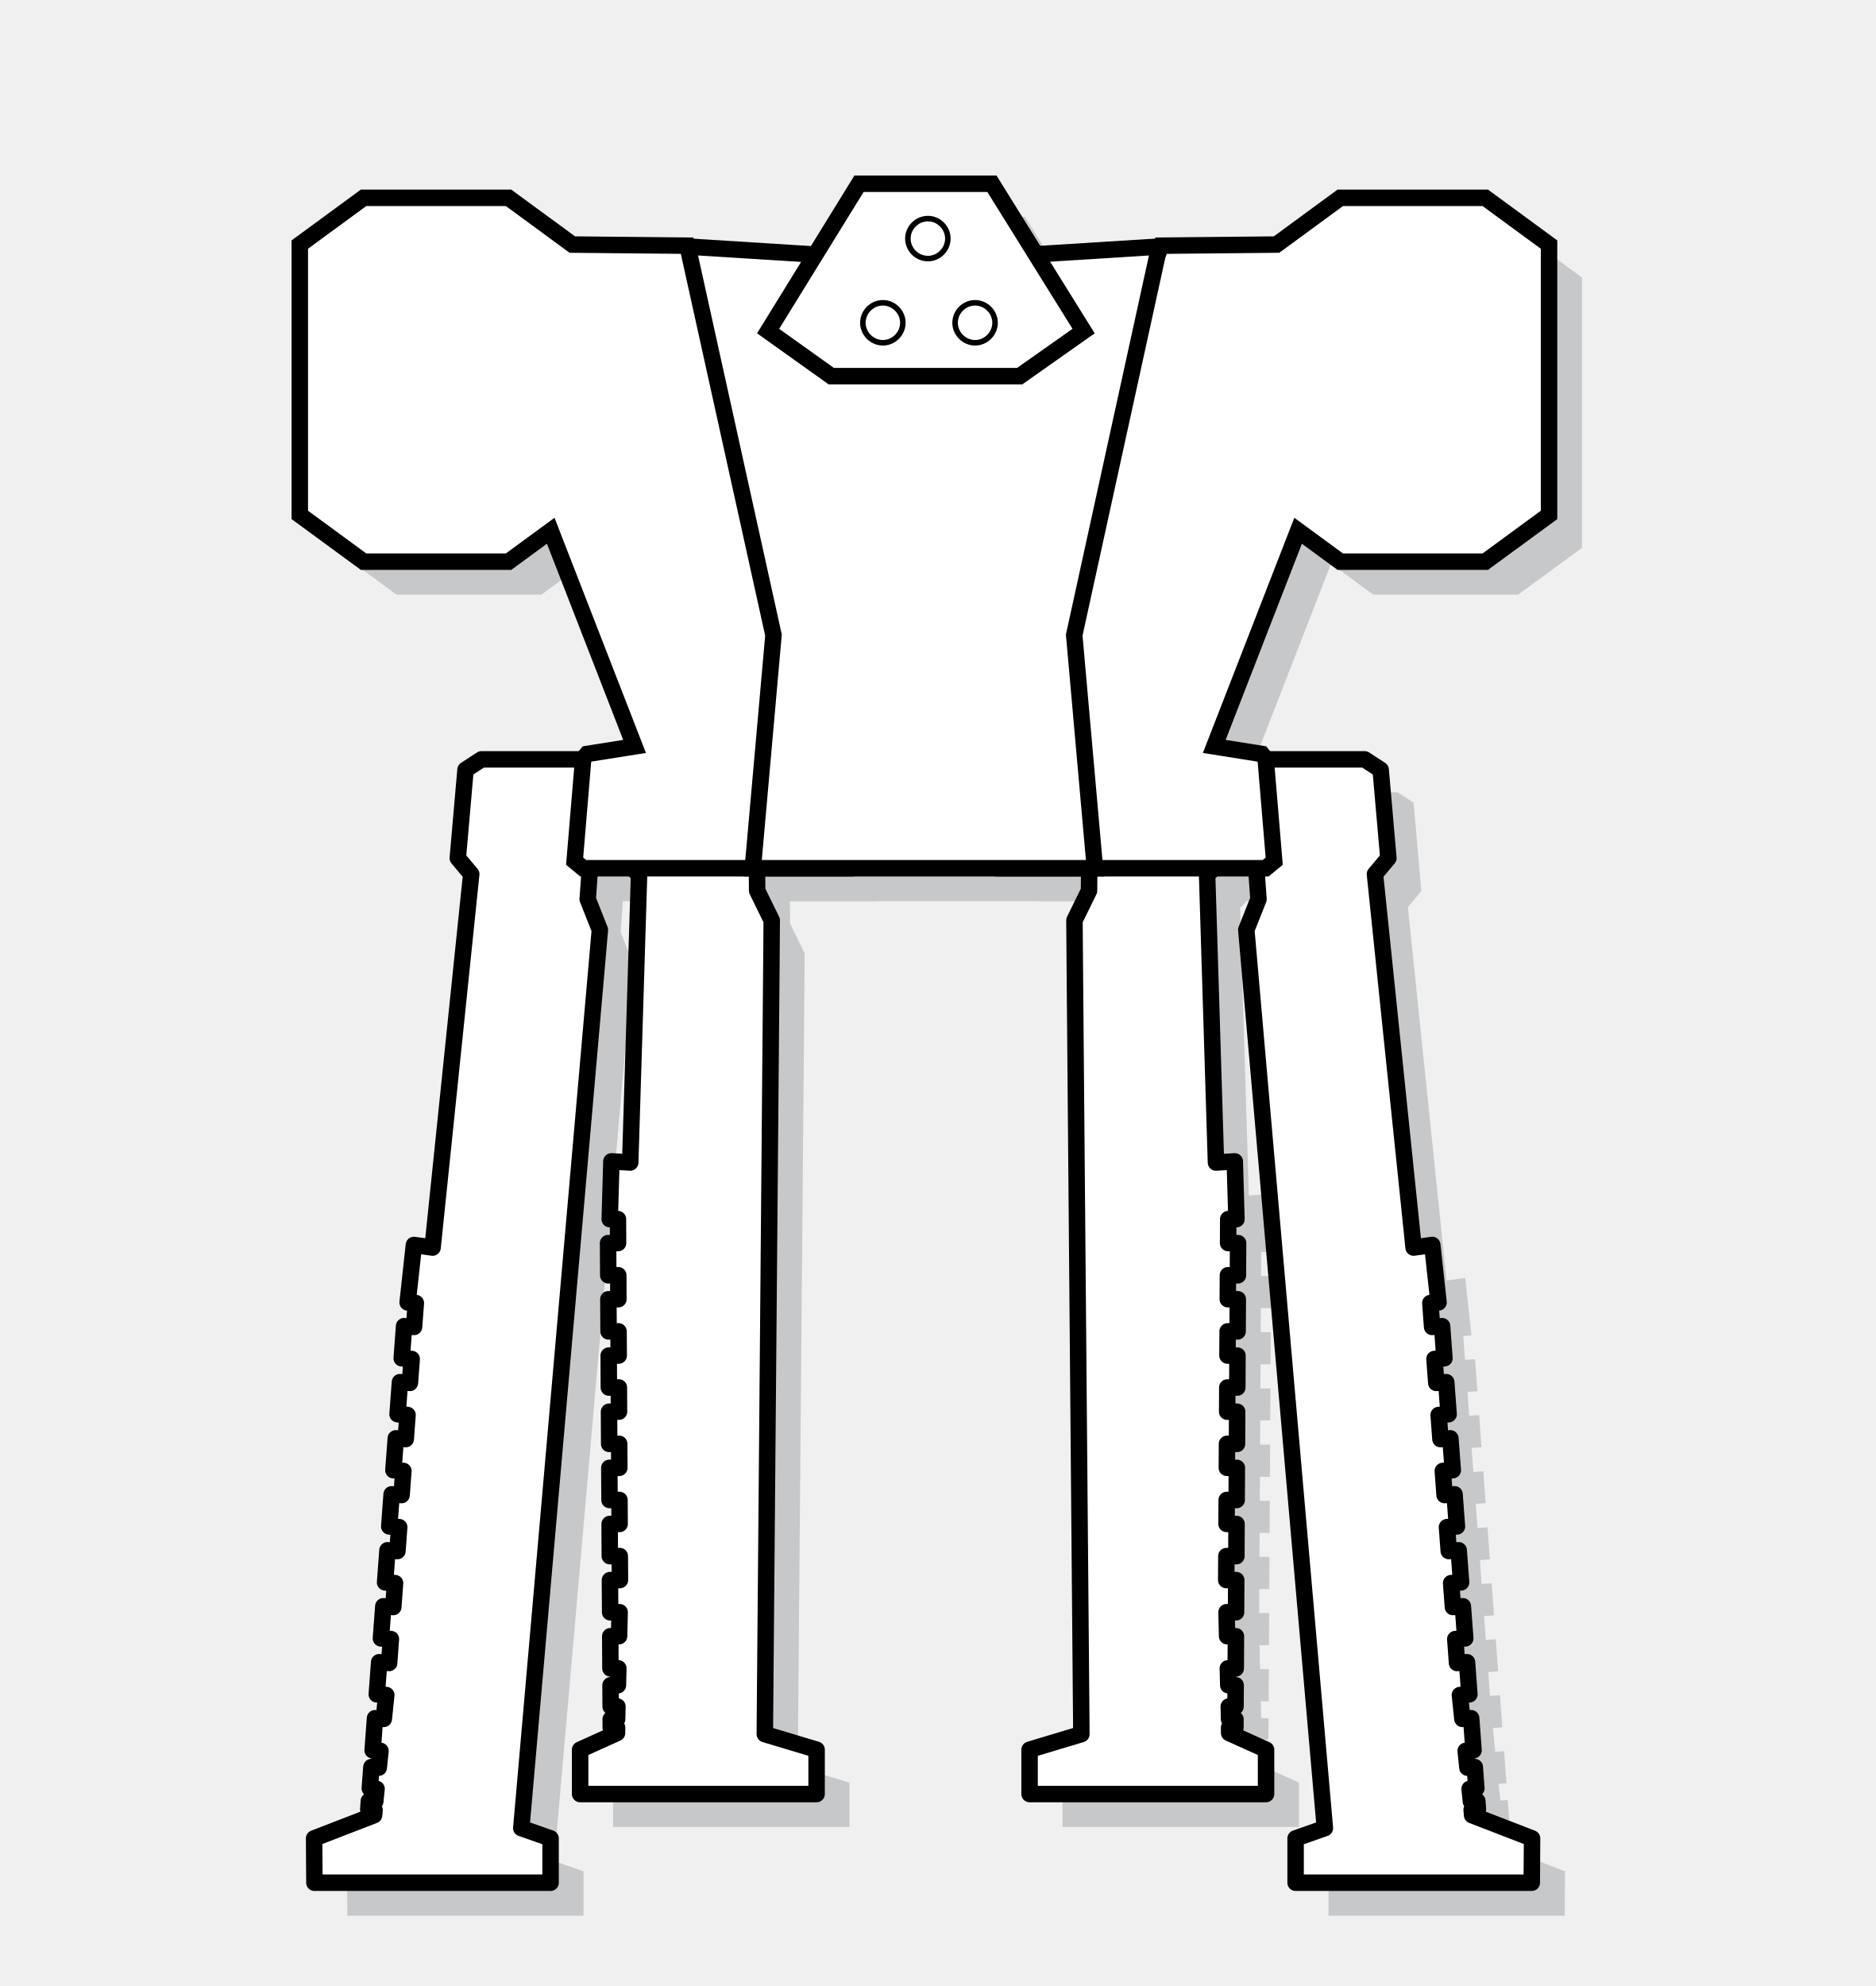
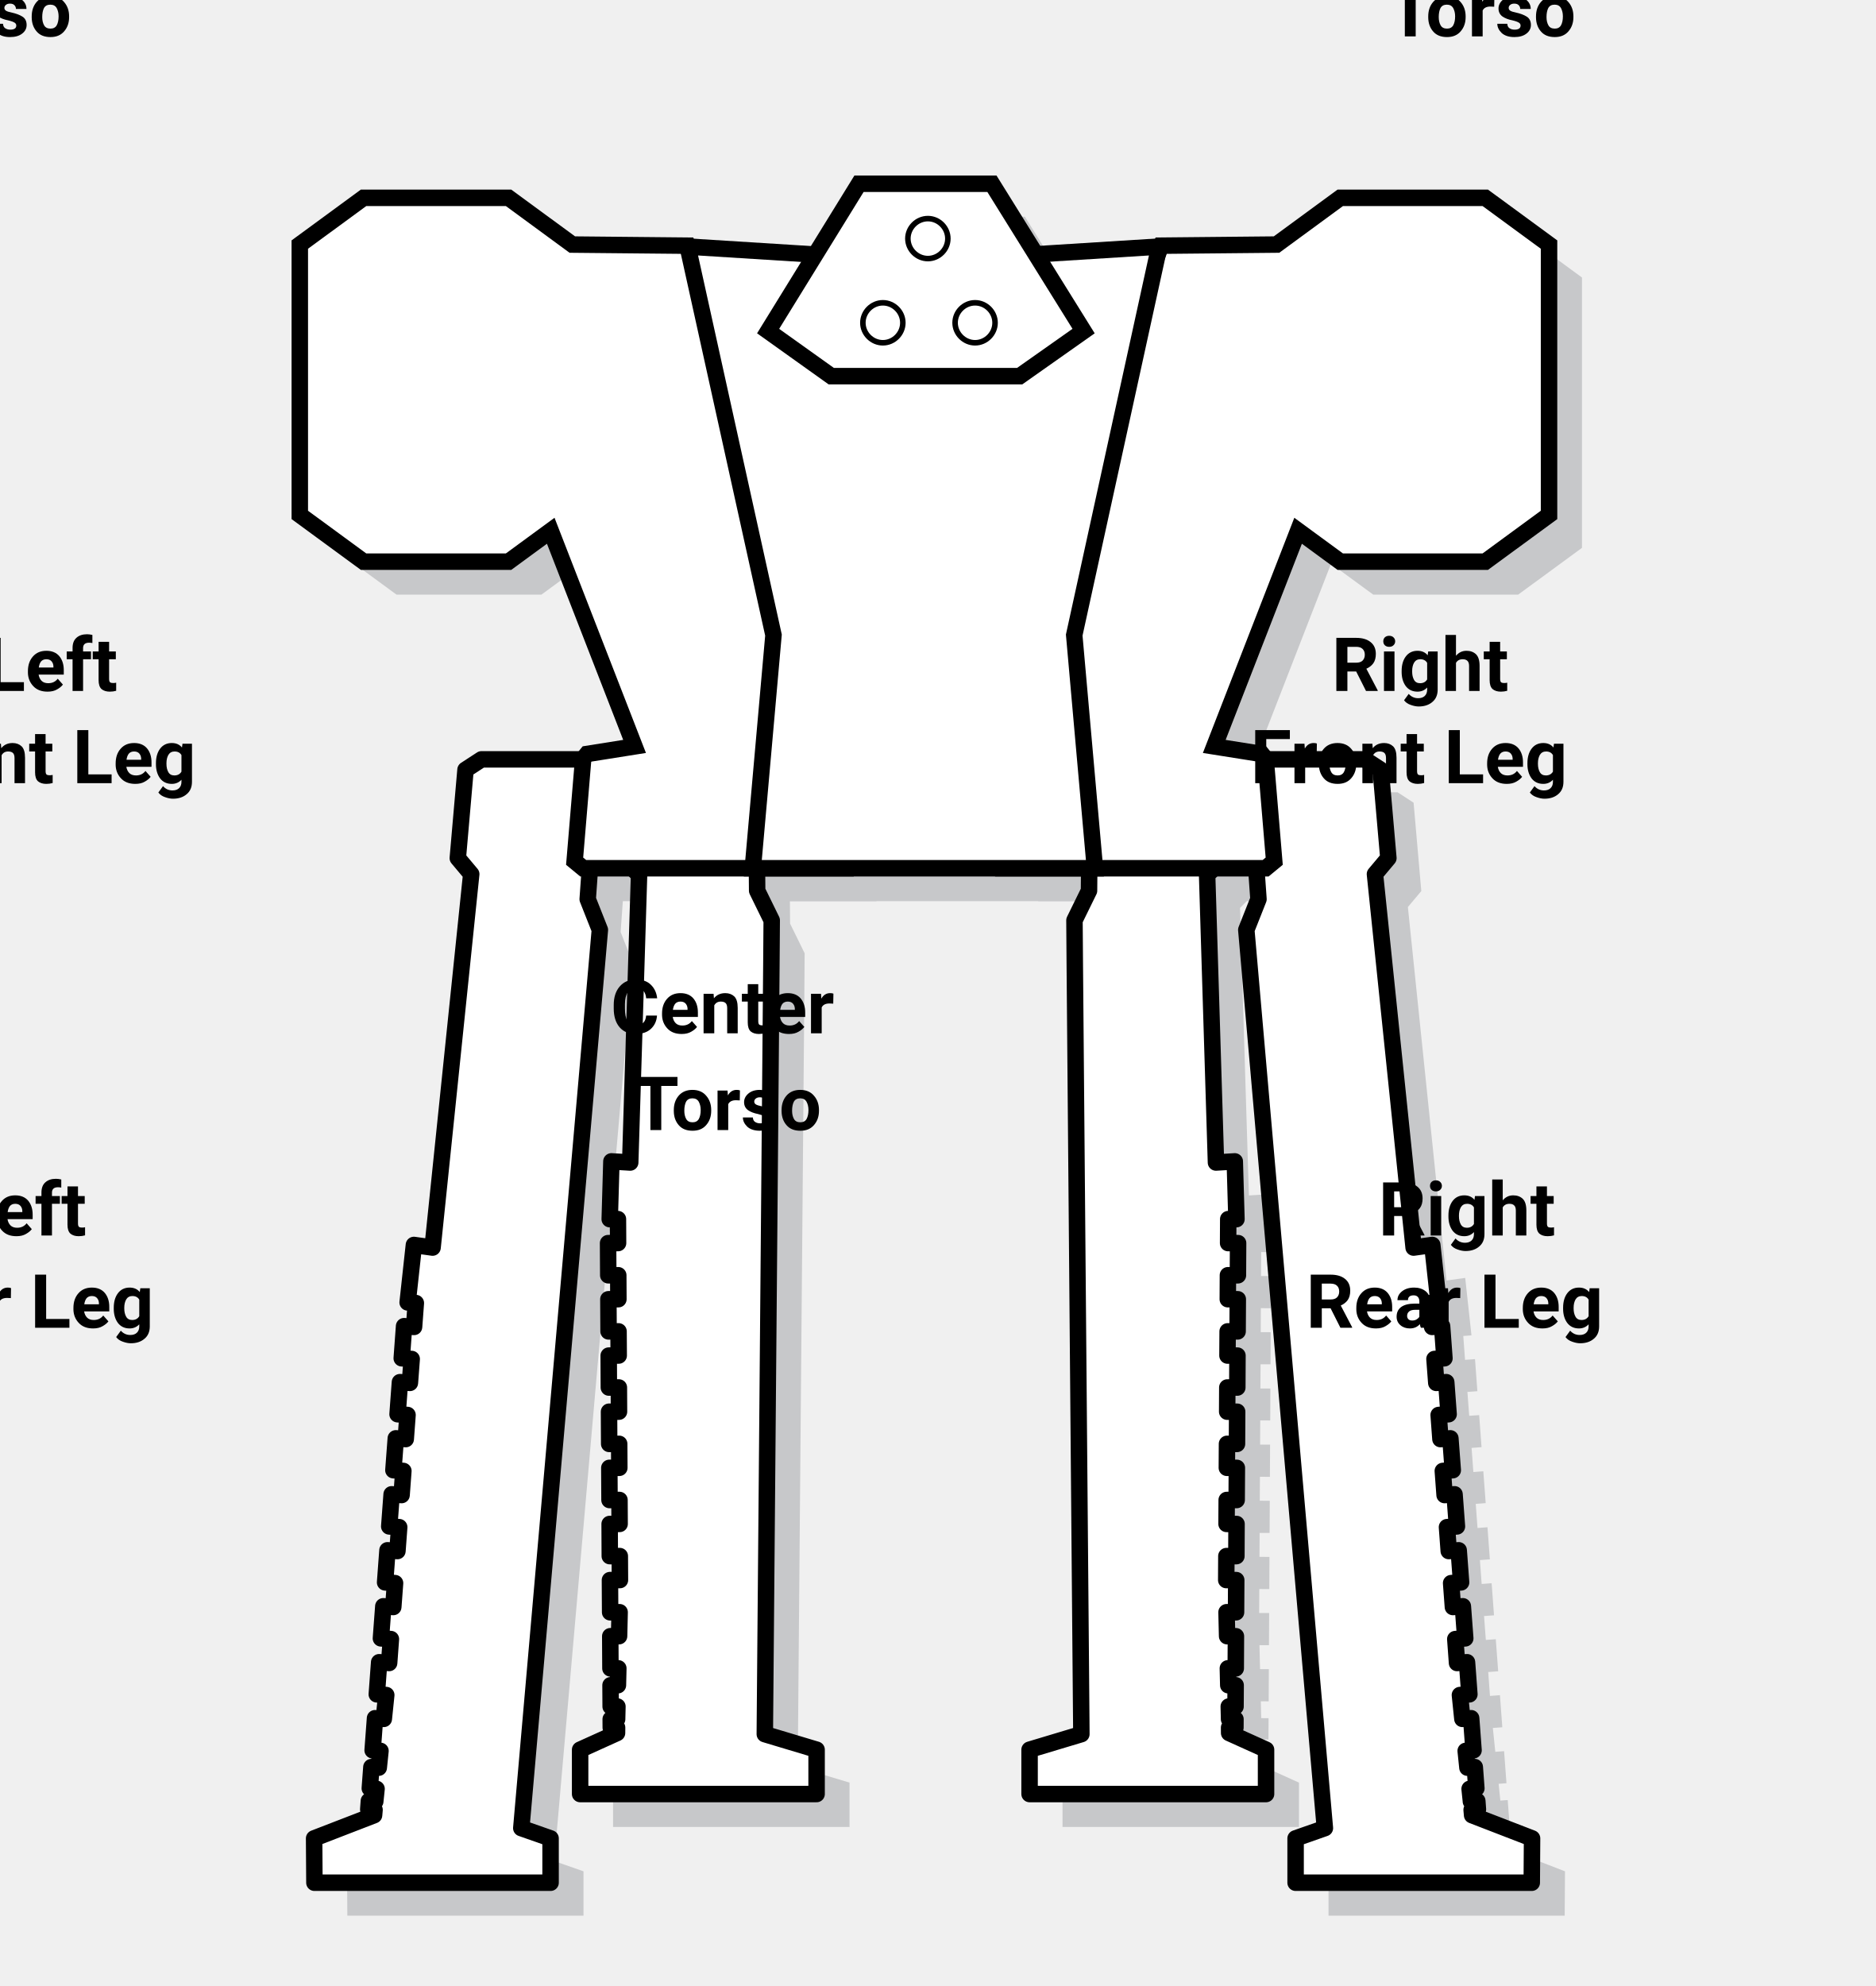
<svg xmlns="http://www.w3.org/2000/svg" viewBox="-2 8 170 180">
  <g transform="matrix(1.03 0 0 1.03 3.557 16.25)">
    <g id="internal_diagram_quad" transform="matrix(1,0,0,-1,-395.3231,374.1915)">
      <g id="structureDiagram" transform="translate(1.675)">
        <g transform="translate(463.3543,304.5805)">
          <path style="fill:#c7c8ca;fill-opacity:1;fill-rule:nonzero;stroke:none" d="m 0,0 -0.724,9.077 -15.135,-1.208 -1.331,-1.026 -0.058,-7.804 1.289,-1.31 -0.778,-25.301 -1.656,0.099 -0.147,-5.083 0.723,0.003 0.011,-2.108 -0.879,-0.005 0.016,-2.83 0.88,0.005 0.011,-2.108 -0.88,-0.006 0.016,-2.828 0.878,0.002 0.014,-2.127 -0.879,-0.005 0.013,-2.811 0.881,0.006 0.011,-2.128 -0.878,-0.005 0.015,-2.833 0.879,0.006 0.013,-2.108 -0.88,-0.005 0.016,-2.83 0.878,0.004 0.012,-2.107 -0.878,-0.006 0.013,-2.829 0.881,0.004 0.012,-2.108 -0.879,-0.004 0.016,-2.833 0.836,0.005 -0.05,-2.107 -0.775,-0.005 0.015,-2.83 0.694,0.004 -0.035,-1.484 -0.65,-0.003 0.011,-1.876 0.595,0.004 -0.025,-1.029 -10e-4,-0.084 -0.565,-0.003 0.005,-0.741 0.556,0.004 -0.004,-0.478 -3.248,-1.468 v -3.902 h 20.812 v 3.903 l -4.557,1.367 0.01,1.301 0.568,66.408 0.029,3.901 -1.281,2.611 -0.027,3.206 z" />
        </g>
        <g transform="translate(448.7133,303.3796)">
          <path style="fill:#c7c8ca;fill-opacity:1;fill-rule:nonzero;stroke:none" d="m 0,0 v 9.105 h -15.183 l -1.408,-0.916 -0.679,-7.775 1.181,-1.408 -3.402,-32.862 -1.643,0.23 -0.551,-5.056 0.721,-0.055 -0.156,-2.101 -0.878,0.065 -0.207,-2.824 0.877,-0.063 -0.158,-2.103 -0.877,0.063 -0.209,-2.82 0.877,-0.067 -0.157,-2.121 -0.876,0.064 -0.21,-2.802 0.877,-0.066 -0.157,-2.121 -0.876,0.066 -0.21,-2.826 0.876,-0.064 -0.155,-2.102 -0.877,0.065 -0.209,-2.823 0.876,-0.066 -0.156,-2.101 -0.876,0.064 -0.211,-2.823 0.877,-0.064 -0.154,-2.104 -0.878,0.067 -0.209,-2.824 0.833,-0.063 -0.216,-2.097 -0.773,0.057 -0.21,-2.821 0.691,-0.053 -0.152,-1.476 -0.648,0.05 -0.14,-1.871 0.594,-0.044 -0.106,-1.024 -0.007,-0.083 -0.563,0.042 -0.054,-0.739 0.553,-0.041 -0.042,-0.475 -5.276,-2.038 0.026,-3.902 h 20.785 v 3.902 l -2.577,0.903 0.113,1.297 6.463,73.855 0.339,3.888 -1.07,2.704 L -5.61,0 Z" />
        </g>
        <g transform="translate(481.4337,304.5805)">
          <path style="fill:#c7c8ca;fill-opacity:1;fill-rule:nonzero;stroke:none" d="m 0,0 0.724,9.077 15.135,-1.208 1.331,-1.026 0.059,-7.804 -1.29,-1.31 0.778,-25.301 1.656,0.099 0.147,-5.083 -0.723,0.003 -0.011,-2.108 0.879,-0.005 -0.016,-2.83 -0.88,0.005 -0.011,-2.108 0.88,-0.006 -0.016,-2.828 -0.878,0.002 -0.014,-2.127 0.879,-0.005 -0.013,-2.811 -0.881,0.006 -0.011,-2.128 0.878,-0.005 -0.015,-2.833 -0.879,0.006 -0.013,-2.108 0.881,-0.005 -0.017,-2.83 -0.878,0.004 -0.012,-2.107 0.878,-0.006 -0.013,-2.829 -0.881,0.004 -0.012,-2.108 0.879,-0.004 -0.016,-2.833 -0.836,0.005 0.05,-2.107 0.775,-0.005 -0.015,-2.83 -0.694,0.004 0.035,-1.484 0.65,-0.003 -0.011,-1.876 -0.595,0.004 0.025,-1.029 10e-4,-0.084 0.564,-0.003 -0.004,-0.741 -0.556,0.004 0.004,-0.478 3.248,-1.468 v -3.902 H 0.333 v 3.903 l 4.557,1.367 -0.01,1.301 -0.568,66.408 -0.029,3.901 1.281,2.611 0.027,3.206 z" />
        </g>
        <g transform="translate(496.0747,303.3796)">
          <path style="fill:#c7c8ca;fill-opacity:1;fill-rule:nonzero;stroke:none" d="m 0,0 v 9.105 h 15.183 l 1.408,-0.916 0.679,-7.775 -1.181,-1.408 3.402,-32.862 1.643,0.23 0.551,-5.056 -0.721,-0.055 0.156,-2.101 0.877,0.065 0.208,-2.824 -0.877,-0.063 0.158,-2.103 0.877,0.063 0.209,-2.82 -0.877,-0.067 0.157,-2.121 0.876,0.064 0.21,-2.802 -0.877,-0.066 0.157,-2.121 0.876,0.066 0.21,-2.826 -0.876,-0.064 0.155,-2.102 0.877,0.065 0.209,-2.823 -0.876,-0.066 0.156,-2.101 0.876,0.064 0.211,-2.823 -0.877,-0.064 0.154,-2.104 0.878,0.067 0.209,-2.824 -0.834,-0.063 0.217,-2.097 0.773,0.057 0.21,-2.821 -0.691,-0.053 0.152,-1.476 0.648,0.05 0.139,-1.871 -0.593,-0.044 0.106,-1.024 0.007,-0.083 0.563,0.042 0.054,-0.739 -0.553,-0.041 0.042,-0.475 5.276,-2.038 -0.026,-3.902 H 9.105 v 3.902 l 2.577,0.903 -0.114,1.297 -6.462,73.855 -0.34,3.888 1.071,2.704 L 5.61,0 Z" />
        </g>
        <g transform="translate(455.414,348.3119)">
          <path style="fill:#c7c8ca;fill-opacity:1;fill-rule:nonzero;stroke:none" d="m 0,0 -3.742,9.373 -10.152,0.098 -5.611,4.114 H -32.264 L -37.877,9.471 V -14.32 l 5.613,-4.113 h 12.759 l 3.713,2.72 7.379,-18.977 -4.179,-0.663 -0.343,-0.425 -0.754,-9.01 0.754,-0.621 h 9.851 2.225 10.839 z" />
        </g>
        <g transform="translate(489.607,348.3119)">
          <path style="fill:#c7c8ca;fill-opacity:1;fill-rule:nonzero;stroke:none" d="m 0,0 3.743,9.373 10.152,0.098 5.61,4.114 H 32.264 L 37.878,9.471 V -14.32 l -5.614,-4.113 H 19.505 l -3.712,2.72 -7.379,-18.977 4.179,-0.663 0.343,-0.425 0.754,-9.01 -0.754,-0.621 H 3.085 0.86 -9.978 Z" />
        </g>
        <g transform="translate(487.5166,302.9032)">
          <path style="fill:#c7c8ca;fill-opacity:1;fill-rule:nonzero;stroke:none" d="m 0,0 h -30.11 l 1.82,20.515 -7.554,34.188 11.651,-0.731 h 18.211 l 11.651,0.731 -7.49,-34.188 z" />
        </g>
        <g transform="translate(458.7545,350.1702)">
          <path style="fill:#c7c8ca;fill-opacity:1;fill-rule:nonzero;stroke:none" d="M 0,0 5.558,-3.967 H 22.139 L 27.766,0 19.699,12.963 h -11.7 z" />
        </g>
        <g transform="translate(460.4563,307.4785)">
          <path style="fill:#ffffff;fill-opacity:1;fill-rule:nonzero;stroke:none" d="m 0,0 -0.724,9.077 -15.135,-1.208 -1.331,-1.026 -0.058,-7.804 1.289,-1.31 -0.778,-25.301 -1.656,0.099 -0.147,-5.083 0.723,0.003 0.011,-2.108 -0.879,-0.005 0.016,-2.83 0.88,0.005 0.011,-2.108 -0.88,-0.006 0.016,-2.829 0.878,0.003 0.014,-2.127 -0.879,-0.005 0.013,-2.811 0.881,0.006 0.011,-2.128 -0.878,-0.005 0.015,-2.833 0.879,0.006 0.013,-2.108 -0.88,-0.005 0.016,-2.83 0.878,0.004 0.012,-2.107 -0.878,-0.006 0.013,-2.829 0.881,0.004 0.012,-2.108 -0.879,-0.004 0.016,-2.833 0.836,0.005 -0.05,-2.107 -0.775,-0.005 0.015,-2.83 0.694,0.004 -0.035,-1.484 -0.65,-0.003 0.011,-1.876 0.595,0.004 -0.025,-1.029 -10e-4,-0.084 -0.565,-0.003 0.005,-0.741 0.556,0.004 -0.004,-0.478 -3.248,-1.468 v -3.902 h 20.812 v 3.903 l -4.557,1.367 0.01,1.301 0.568,66.408 0.029,3.901 -1.281,2.611 -0.027,3.206 z" id="isRLL" loc="RLL" class="structure unitLocation" />
        </g>
        <g transform="translate(460.4563,307.4785)">
          <path style="fill:none;stroke:#000000;stroke-width:1.449;stroke-linecap:butt;stroke-linejoin:round;stroke-miterlimit:2.414;stroke-dasharray:none;stroke-opacity:1" d="m 0,0 -0.724,9.077 -15.135,-1.208 -1.331,-1.026 -0.058,-7.804 1.289,-1.31 -0.778,-25.301 -1.656,0.099 -0.147,-5.083 0.723,0.003 0.011,-2.108 -0.879,-0.005 0.016,-2.83 0.88,0.005 0.011,-2.108 -0.88,-0.006 0.016,-2.829 0.878,0.003 0.014,-2.127 -0.879,-0.005 0.013,-2.811 0.881,0.006 0.011,-2.128 -0.878,-0.005 0.015,-2.833 0.879,0.006 0.013,-2.108 -0.88,-0.005 0.016,-2.83 0.878,0.004 0.012,-2.107 -0.878,-0.006 0.013,-2.829 0.881,0.004 0.012,-2.108 -0.879,-0.004 0.016,-2.833 0.836,0.005 -0.05,-2.107 -0.775,-0.005 0.015,-2.83 0.694,0.004 -0.035,-1.484 -0.65,-0.003 0.011,-1.876 0.595,0.004 -0.025,-1.029 -10e-4,-0.084 -0.565,-0.003 0.005,-0.741 0.556,0.004 -0.004,-0.478 -3.248,-1.468 v -3.902 h 20.812 v 3.903 l -4.557,1.367 0.01,1.301 0.568,66.408 0.029,3.901 -1.281,2.611 -0.027,3.206 z" />
        </g>
        <g transform="translate(445.8153,306.2776)">
          <path style="fill:#ffffff;fill-opacity:1;fill-rule:nonzero;stroke:none" d="m 0,0 v 9.105 h -15.183 l -1.408,-0.916 -0.679,-7.775 1.181,-1.408 -3.402,-32.862 -1.643,0.23 -0.551,-5.056 0.721,-0.055 -0.156,-2.101 -0.878,0.065 -0.207,-2.824 0.877,-0.063 -0.158,-2.103 -0.877,0.063 -0.209,-2.82 0.877,-0.067 -0.157,-2.121 -0.876,0.064 -0.21,-2.802 0.877,-0.066 -0.157,-2.121 -0.876,0.066 -0.21,-2.826 0.876,-0.065 -0.155,-2.101 -0.877,0.065 -0.209,-2.823 0.876,-0.066 -0.156,-2.101 -0.876,0.064 -0.211,-2.823 0.877,-0.064 -0.154,-2.104 -0.878,0.067 -0.209,-2.824 0.833,-0.063 -0.216,-2.097 -0.773,0.057 -0.21,-2.821 0.691,-0.053 -0.152,-1.476 -0.648,0.05 -0.14,-1.871 0.594,-0.044 -0.106,-1.024 -0.007,-0.083 -0.563,0.042 -0.054,-0.739 0.553,-0.041 -0.042,-0.475 -5.276,-2.038 0.026,-3.902 h 20.785 v 3.902 l -2.577,0.903 0.113,1.297 6.463,73.855 0.339,3.888 -1.07,2.703 L -5.61,0 Z" id="isFLL" loc="FLL" class="structure unitLocation" />
        </g>
        <g transform="translate(445.8153,306.2776)">
          <path style="fill:none;stroke:#000000;stroke-width:1.449;stroke-linecap:butt;stroke-linejoin:round;stroke-miterlimit:2.414;stroke-dasharray:none;stroke-opacity:1" d="m 0,0 v 9.105 h -15.183 l -1.408,-0.916 -0.679,-7.775 1.181,-1.408 -3.402,-32.862 -1.643,0.23 -0.551,-5.056 0.721,-0.055 -0.156,-2.101 -0.878,0.065 -0.207,-2.824 0.877,-0.063 -0.158,-2.103 -0.877,0.063 -0.209,-2.82 0.877,-0.067 -0.157,-2.121 -0.876,0.064 -0.21,-2.802 0.877,-0.066 -0.157,-2.121 -0.876,0.066 -0.21,-2.826 0.876,-0.065 -0.155,-2.101 -0.877,0.065 -0.209,-2.823 0.876,-0.066 -0.156,-2.101 -0.876,0.064 -0.211,-2.823 0.877,-0.064 -0.154,-2.104 -0.878,0.067 -0.209,-2.824 0.833,-0.063 -0.216,-2.097 -0.773,0.057 -0.21,-2.821 0.691,-0.053 -0.152,-1.476 -0.648,0.05 -0.14,-1.871 0.594,-0.044 -0.106,-1.024 -0.007,-0.083 -0.563,0.042 -0.054,-0.739 0.553,-0.041 -0.042,-0.475 -5.276,-2.038 0.026,-3.902 h 20.785 v 3.902 l -2.577,0.903 0.113,1.297 6.463,73.855 0.339,3.888 -1.07,2.703 L -5.61,0 Z" />
        </g>
        <g transform="translate(478.5358,307.4785)">
          <path style="fill:#ffffff;fill-opacity:1;fill-rule:nonzero;stroke:none" d="m 0,0 0.724,9.077 15.135,-1.208 1.331,-1.026 0.059,-7.804 -1.29,-1.31 0.778,-25.301 1.656,0.099 0.147,-5.083 -0.723,0.003 -0.011,-2.108 0.879,-0.005 -0.016,-2.83 -0.88,0.005 -0.011,-2.108 0.88,-0.006 -0.016,-2.829 -0.878,0.003 -0.014,-2.127 0.879,-0.005 -0.013,-2.811 -0.881,0.006 -0.011,-2.128 0.878,-0.005 -0.015,-2.833 -0.879,0.006 -0.013,-2.108 0.881,-0.005 -0.017,-2.83 -0.878,0.004 -0.012,-2.107 0.878,-0.006 -0.013,-2.829 -0.881,0.004 -0.012,-2.108 0.879,-0.004 -0.016,-2.833 -0.836,0.005 0.05,-2.107 0.775,-0.005 -0.015,-2.83 -0.694,0.004 0.035,-1.484 0.65,-0.003 -0.011,-1.876 -0.595,0.004 0.025,-1.029 10e-4,-0.084 0.564,-0.003 -0.004,-0.741 -0.556,0.004 0.004,-0.478 3.248,-1.468 v -3.902 H 0.333 v 3.903 l 4.557,1.367 -0.01,1.301 -0.568,66.408 -0.029,3.901 1.281,2.611 0.027,3.206 z" id="isRRL" loc="RRL" class="structure unitLocation" />
        </g>
        <g transform="translate(478.5358,307.4785)">
          <path style="fill:none;stroke:#000000;stroke-width:1.449;stroke-linecap:butt;stroke-linejoin:round;stroke-miterlimit:2.414;stroke-dasharray:none;stroke-opacity:1" d="m 0,0 0.724,9.077 15.135,-1.208 1.331,-1.026 0.059,-7.804 -1.29,-1.31 0.778,-25.301 1.656,0.099 0.147,-5.083 -0.723,0.003 -0.011,-2.108 0.879,-0.005 -0.016,-2.83 -0.88,0.005 -0.011,-2.108 0.88,-0.006 -0.016,-2.829 -0.878,0.003 -0.014,-2.127 0.879,-0.005 -0.013,-2.811 -0.881,0.006 -0.011,-2.128 0.878,-0.005 -0.015,-2.833 -0.879,0.006 -0.013,-2.108 0.881,-0.005 -0.017,-2.83 -0.878,0.004 -0.012,-2.107 0.878,-0.006 -0.013,-2.829 -0.881,0.004 -0.012,-2.108 0.879,-0.004 -0.016,-2.833 -0.836,0.005 0.05,-2.107 0.775,-0.005 -0.015,-2.83 -0.694,0.004 0.035,-1.484 0.65,-0.003 -0.011,-1.876 -0.595,0.004 0.025,-1.029 10e-4,-0.084 0.564,-0.003 -0.004,-0.741 -0.556,0.004 0.004,-0.478 3.248,-1.468 v -3.902 H 0.333 v 3.903 l 4.557,1.367 -0.01,1.301 -0.568,66.408 -0.029,3.901 1.281,2.611 0.027,3.206 z" />
        </g>
        <g transform="translate(493.1768,306.2776)">
          <path style="fill:#ffffff;fill-opacity:1;fill-rule:nonzero;stroke:none" d="m 0,0 v 9.105 h 15.183 l 1.408,-0.916 0.679,-7.775 -1.181,-1.408 3.402,-32.862 1.643,0.23 0.551,-5.056 -0.721,-0.055 0.156,-2.101 0.877,0.065 0.208,-2.824 -0.877,-0.063 0.158,-2.103 0.877,0.063 0.209,-2.82 -0.877,-0.067 0.157,-2.121 0.876,0.064 0.21,-2.802 -0.877,-0.066 0.157,-2.121 0.876,0.066 0.21,-2.826 -0.876,-0.065 0.155,-2.101 0.877,0.065 0.209,-2.823 -0.876,-0.066 0.156,-2.101 0.876,0.064 0.211,-2.823 -0.877,-0.064 0.154,-2.104 0.878,0.067 0.209,-2.824 -0.834,-0.063 0.217,-2.097 0.773,0.057 0.21,-2.821 -0.691,-0.053 0.152,-1.476 0.648,0.05 0.139,-1.871 -0.594,-0.044 0.107,-1.024 0.006,-0.083 0.564,0.042 0.054,-0.739 -0.553,-0.041 0.042,-0.475 5.276,-2.038 -0.026,-3.902 H 9.105 v 3.902 l 2.577,0.903 -0.114,1.297 -6.462,73.855 -0.34,3.888 1.071,2.703 L 5.61,0 Z" id="isFRL" loc="FRL" class="structure unitLocation" />
        </g>
        <g transform="translate(493.1768,306.2776)">
          <path style="fill:none;stroke:#000000;stroke-width:1.449;stroke-linecap:butt;stroke-linejoin:round;stroke-miterlimit:2.414;stroke-dasharray:none;stroke-opacity:1" d="m 0,0 v 9.105 h 15.183 l 1.408,-0.916 0.679,-7.775 -1.181,-1.408 3.402,-32.862 1.643,0.23 0.551,-5.056 -0.721,-0.055 0.156,-2.101 0.877,0.065 0.208,-2.824 -0.877,-0.063 0.158,-2.103 0.877,0.063 0.209,-2.82 -0.877,-0.067 0.157,-2.121 0.876,0.064 0.21,-2.802 -0.877,-0.066 0.157,-2.121 0.876,0.066 0.21,-2.826 -0.876,-0.065 0.155,-2.101 0.877,0.065 0.209,-2.823 -0.876,-0.066 0.156,-2.101 0.876,0.064 0.211,-2.823 -0.877,-0.064 0.154,-2.104 0.878,0.067 0.209,-2.824 -0.834,-0.063 0.217,-2.097 0.773,0.057 0.21,-2.821 -0.691,-0.053 0.152,-1.476 0.648,0.05 0.139,-1.871 -0.594,-0.044 0.107,-1.024 0.006,-0.083 0.564,0.042 0.054,-0.739 -0.553,-0.041 0.042,-0.475 5.276,-2.038 -0.026,-3.902 H 9.105 v 3.902 l 2.577,0.903 -0.114,1.297 -6.462,73.855 -0.34,3.888 1.071,2.703 L 5.61,0 Z" />
        </g>
        <g transform="translate(452.5161,351.2098)">
          <path style="fill:#ffffff;fill-opacity:1;fill-rule:nonzero;stroke:none" d="m 0,0 -3.742,9.373 -10.152,0.098 -5.611,4.114 H -32.264 L -37.877,9.471 V -14.32 l 5.613,-4.113 h 12.759 l 3.713,2.72 7.379,-18.977 -4.179,-0.663 -0.343,-0.425 -0.754,-9.01 0.754,-0.621 h 9.851 2.225 10.839 z" id="isLT" loc="LT" class="structure unitLocation" />
        </g>
        <g transform="translate(452.5161,351.2098)">
          <path style="fill:none;stroke:#000000;stroke-width:1.449;stroke-linecap:butt;stroke-linejoin:miter;stroke-miterlimit:4;stroke-dasharray:none;stroke-opacity:1" d="m 0,0 -3.742,9.373 -10.152,0.098 -5.611,4.114 H -32.264 L -37.877,9.471 V -14.32 l 5.613,-4.113 h 12.759 l 3.713,2.72 7.379,-18.977 -4.179,-0.663 -0.343,-0.425 -0.754,-9.01 0.754,-0.621 h 9.851 2.225 10.839 z" />
        </g>
        <g transform="translate(486.709,351.2098)">
          <path style="fill:#ffffff;fill-opacity:1;fill-rule:nonzero;stroke:none" d="m 0,0 3.743,9.373 10.152,0.098 5.61,4.114 H 32.264 L 37.878,9.471 V -14.32 l -5.614,-4.113 H 19.505 l -3.712,2.72 -7.379,-18.977 4.179,-0.663 0.343,-0.425 0.754,-9.01 -0.754,-0.621 H 3.085 0.86 -9.978 Z" id="isRT" class="structure unitLocation" loc="RT" />
        </g>
        <g transform="translate(486.709,351.2098)">
          <path style="fill:none;stroke:#000000;stroke-width:1.449;stroke-linecap:butt;stroke-linejoin:miter;stroke-miterlimit:4;stroke-dasharray:none;stroke-opacity:1" d="m 0,0 3.743,9.373 10.152,0.098 5.61,4.114 H 32.264 L 37.878,9.471 V -14.32 l -5.614,-4.113 H 19.505 l -3.712,2.72 -7.379,-18.977 4.179,-0.663 0.343,-0.425 0.754,-9.01 -0.754,-0.621 H 3.085 0.86 -9.978 Z" />
        </g>
        <g transform="translate(484.6186,305.8012)">
          <path style="fill:#ffffff;fill-opacity:1;fill-rule:nonzero;stroke:none" d="m 0,0 h -30.11 l 1.82,20.515 -7.554,34.188 11.651,-0.731 h 18.211 l 11.651,0.731 -7.49,-34.188 z" id="isCT" loc="CT" class="structure unitLocation" />
        </g>
        <g transform="translate(484.6186,305.8012)">
          <path style="fill:none;stroke:#000000;stroke-width:1.449;stroke-linecap:butt;stroke-linejoin:miter;stroke-miterlimit:4;stroke-dasharray:none;stroke-opacity:1" d="m 0,0 h -30.11 l 1.82,20.515 -7.554,34.188 11.651,-0.731 h 18.211 l 11.651,0.731 -7.49,-34.188 z" />
        </g>
        <g transform="translate(455.8565,353.0682)">
          <path style="fill:#ffffff;fill-opacity:1;fill-rule:nonzero;stroke:none" d="M 0,0 5.558,-3.967 H 22.139 L 27.766,0 19.699,12.963 h -11.7 z" id="isHD" loc="HD" class="structure unitLocation" />
        </g>
        <g transform="translate(455.8565,353.0682)">
          <path style="fill:none;stroke:#000000;stroke-width:1.449;stroke-linecap:butt;stroke-linejoin:miter;stroke-miterlimit:4;stroke-dasharray:none;stroke-opacity:1" d="M 0,0 5.558,-3.967 H 22.139 L 27.766,0 19.699,12.963 h -11.7 z" loc="HD" class="structure unitLocation" />
        </g>
      </g>
      <g transform="matrix(1,0,0,-1,0,765)">
        <g id="structurePips">
          <g class="paperdoll-pip-profile">
            <g transform="translate(475.7472,409.4425)">
              <path fill="#FFFFFF" style="stroke:#000000;stroke-width:0.487;stroke-linecap:butt;stroke-linejoin:miter;stroke-miterlimit:2.414;stroke-dasharray:none;stroke-opacity:1" d="m 0,0 c -0.96,0 -1.76,0.8 -1.76,1.759 0,0.959 0.8,1.76 1.76,1.76 0.959,0 1.758,-0.801 1.758,-1.76 C 1.758,0.8 0.959,0 0,0 Z" id="is_pip_hd_3" class="pip structure" loc="HD" />
            </g>
            <g transform="translate(471.593,402.0341)">
              <path fill="#FFFFFF" style="stroke:#000000;stroke-width:0.487;stroke-linecap:butt;stroke-linejoin:miter;stroke-miterlimit:2.414;stroke-dasharray:none;stroke-opacity:1" d="m 0,0 c -0.961,0 -1.761,0.8 -1.761,1.758 0,0.961 0.8,1.761 1.761,1.761 0.959,0 1.758,-0.8 1.758,-1.761 C 1.758,0.8 0.959,0 0,0 Z" id="is_pip_hd_1" class="pip structure" loc="HD" />
            </g>
            <g transform="translate(467.6313,409.4425)">
              <path fill="#FFFFFF" style="stroke:#000000;stroke-width:0.487;stroke-linecap:butt;stroke-linejoin:miter;stroke-miterlimit:2.414;stroke-dasharray:none;stroke-opacity:1" d="m 0,0 c -0.96,0 -1.76,0.8 -1.76,1.759 0,0.959 0.8,1.76 1.76,1.76 0.959,0 1.758,-0.801 1.758,-1.76 C 1.758,0.8 0.959,0 0,0 Z" id="is_pip_hd_2" class="pip structure" loc="HD" />
            </g>
          </g>
          <g fill="none" transform="translate(455.61,418.302)" class="paperdoll-pip-profile">
            <rect x="0" width="31.22" y="0" height="5.431" data-fill="structure" data-location="CT" />
            <rect x="0.83" width="29.56" y="4.703" height="5.431" data-fill="structure" data-location="CT" />
            <rect x="1.66" width="27.9" y="9.407" height="5.431" data-fill="structure" data-location="CT" />
            <rect x="2.49" width="26.24" y="14.111" height="5.431" data-fill="structure" data-location="CT" />
            <rect x="3.32" width="24.58" y="18.814" height="5.431" data-fill="structure" data-location="CT" />
            <rect x="2.78" width="25.66" y="23.517" height="5.431" data-fill="structure" data-location="CT" />
            <rect x="2.5" width="26.22" y="28.221" height="5.431" data-fill="structure" data-location="CT" />
            <rect x="2.09" width="27.04" y="32.925" height="5.431" data-fill="structure" data-location="CT" />
          </g>
          <g fill="none" transform="translate(486.24,402.5437)" class="paperdoll-pip-profile">
            <rect x="20.33" width="15.52" y="0" height="5.431" data-fill="structure" data-location="RT" />
            <rect x="6.2" width="32.5" y="4.703" height="5.431" data-fill="structure" data-location="RT" />
            <rect x="5.21" width="33.4" y="9.407" height="5.431" data-fill="structure" data-location="RT" />
            <rect x="4.21" width="34.3" y="14.111" height="5.431" data-fill="structure" data-location="RT" />
            <rect x="3.22" width="36" y="18.814" height="5.431" data-fill="structure" data-location="RT" />
            <rect x="2.23" width="14.31" y="23.517" height="5.431" data-fill="structure" data-location="RT" />
            <rect x="1.23" width="13.1" y="28.221" height="5.431" data-fill="structure" data-location="RT" />
            <rect x="0.24" width="12.52" y="32.925" height="5.431" data-fill="structure" data-location="RT" />
            <rect x="0" width="10.4" y="37.628" height="5.431" data-fill="structure" data-location="RT" />
            <rect x="0" width="9.61" y="42.332" height="5.431" data-fill="structure" data-location="RT" />
            <rect x="0.93" width="13.6" y="48.882" height="5.431" data-fill="structure" data-location="RT" />
          </g>
          <g fill="none" transform="matrix(-1,0,0,1,456.2,402.13)" class="paperdoll-pip-profile">
            <rect x="20.33" width="15.52" y="0" height="5.431" data-fill="structure" data-location="LT" />
            <rect x="6.2" width="32.5" y="4.703" height="5.431" data-fill="structure" data-location="LT" />
            <rect x="5.21" width="33.4" y="9.407" height="5.431" data-fill="structure" data-location="LT" />
            <rect x="4.21" width="34.3" y="14.111" height="5.431" data-fill="structure" data-location="LT" />
            <rect x="3.22" width="36" y="18.814" height="5.431" data-fill="structure" data-location="LT" />
            <rect x="2.23" width="14.31" y="23.517" height="5.431" data-fill="structure" data-location="LT" />
            <rect x="1.23" width="13.1" y="28.221" height="5.431" data-fill="structure" data-location="LT" />
            <rect x="0.24" width="12.52" y="32.925" height="5.431" data-fill="structure" data-location="LT" />
            <rect x="0" width="10.4" y="37.628" height="5.431" data-fill="structure" data-location="LT" />
            <rect x="0" width="9.61" y="42.332" height="5.431" data-fill="structure" data-location="LT" />
            <rect x="0.93" width="13.6" y="48.882" height="5.431" data-fill="structure" data-location="LT" />
          </g>
        </g>
        <g id="structurePipsGrouped" transform="translate(300,400)" fill="none">
          <g transform="rotate(84.00003,66.6551,146.6154)" class="paperdoll-pip-profile">
            <rect x="0" y="0" height="5" width="82.5" data-fill="structure" data-location="FRL" />
            <rect x="-14" y="-5" height="5" width="97" data-fill="structure" data-location="FRL" />
          </g>
          <g transform="matrix(-0.104528,0.994522,0.994522,0.104528,137,65)" class="paperdoll-pip-profile">
            <rect x="0" y="0" height="5" width="82.5" data-fill="structure" data-location="FLL" />
            <rect x="-14" y="-5" height="5" width="97" data-fill="structure" data-location="FLL" />
          </g>
          <g transform="rotate(89,62.94094,128.6771)" class="paperdoll-pip-profile">
            <rect x="0" y="0" height="5" width="76" data-fill="structure" data-location="RRL" />
            <rect x="-3.5" y="-5" height="5" width="80" data-fill="structure" data-location="RRL" />
          </g>
          <g transform="matrix(-0.0174524,0.999848,0.999848,0.0174524,152,63.5)" class="paperdoll-pip-profile">
            <rect x="0" y="0" height="5" width="76" data-fill="structure" data-location="RLL" />
            <rect x="-3.5" y="-5" height="5" width="80" data-fill="structure" data-location="RLL" />
          </g>
        </g>
      </g>
    </g>
  </g>
+   <g data-mekbay-paperdoll-overlay="structure" font-family="Roboto, Arial, sans-serif" font-size="6.761" font-weight="700" pointer-events="none">
+     <g class="diagram-location-label">
+       <text x="55.855" y="2.947">Head</text>
+       <text>
+         <tspan x="-9.78" y="2.94">Left</tspan>
+         <tspan x="-12.608" y="11.297">Torso</tspan>
+       </text>
+       <text>
+         <tspan x="124.344" y="2.94">Right</tspan>
+         <tspan x="123.759" y="11.297">Torso</tspan>
+       </text>
+       <text>
+         <tspan x="53.355" y="101.651">Center</tspan>
+         <tspan x="55.367" y="110.419">Torso</tspan>
+       </text>
+       <text>
+         <tspan x="-3.362" y="70.625">Left</tspan>
+         <tspan x="-12.959" y="78.982">Front Leg</tspan>
+       </text>
+       <text>
+         <tspan x="118.721" y="70.625">Right</tspan>
+         <tspan x="111.366" y="78.982">Front Leg</tspan>
+       </text>
+       <text>
+         <tspan x="-6.183" y="119.981">Left</tspan>
+         <tspan x="-14.986" y="128.338">Rear Leg</tspan>
+       </text>
+       <text>
+         <tspan x="122.962" y="119.981">Right</tspan>
+         <tspan x="116.402" y="128.338">Rear Leg</tspan>
+       </text>
+     </g>
+     <g class="diagram-value" font-size="6.561" text-anchor="middle">
+       <text id="textIS_LT" x="-3.322" y="20.346" />
+       <text id="textIS_RT" x="132.514" y="20.346" />
+       <text id="textIS_CT" x="64.339" y="119.617" />
+       <text id="textIS_FLL" x="3.28" y="87.553" />
+       <text id="textIS_FRL" x="127.471" y="87.553" />
+       <text id="textIS_RLL" x="-0.366" y="137.652" />
+       <text id="textIS_RRL" x="131.67" y="137.652" />
+     </g>
+   </g>
</svg>
